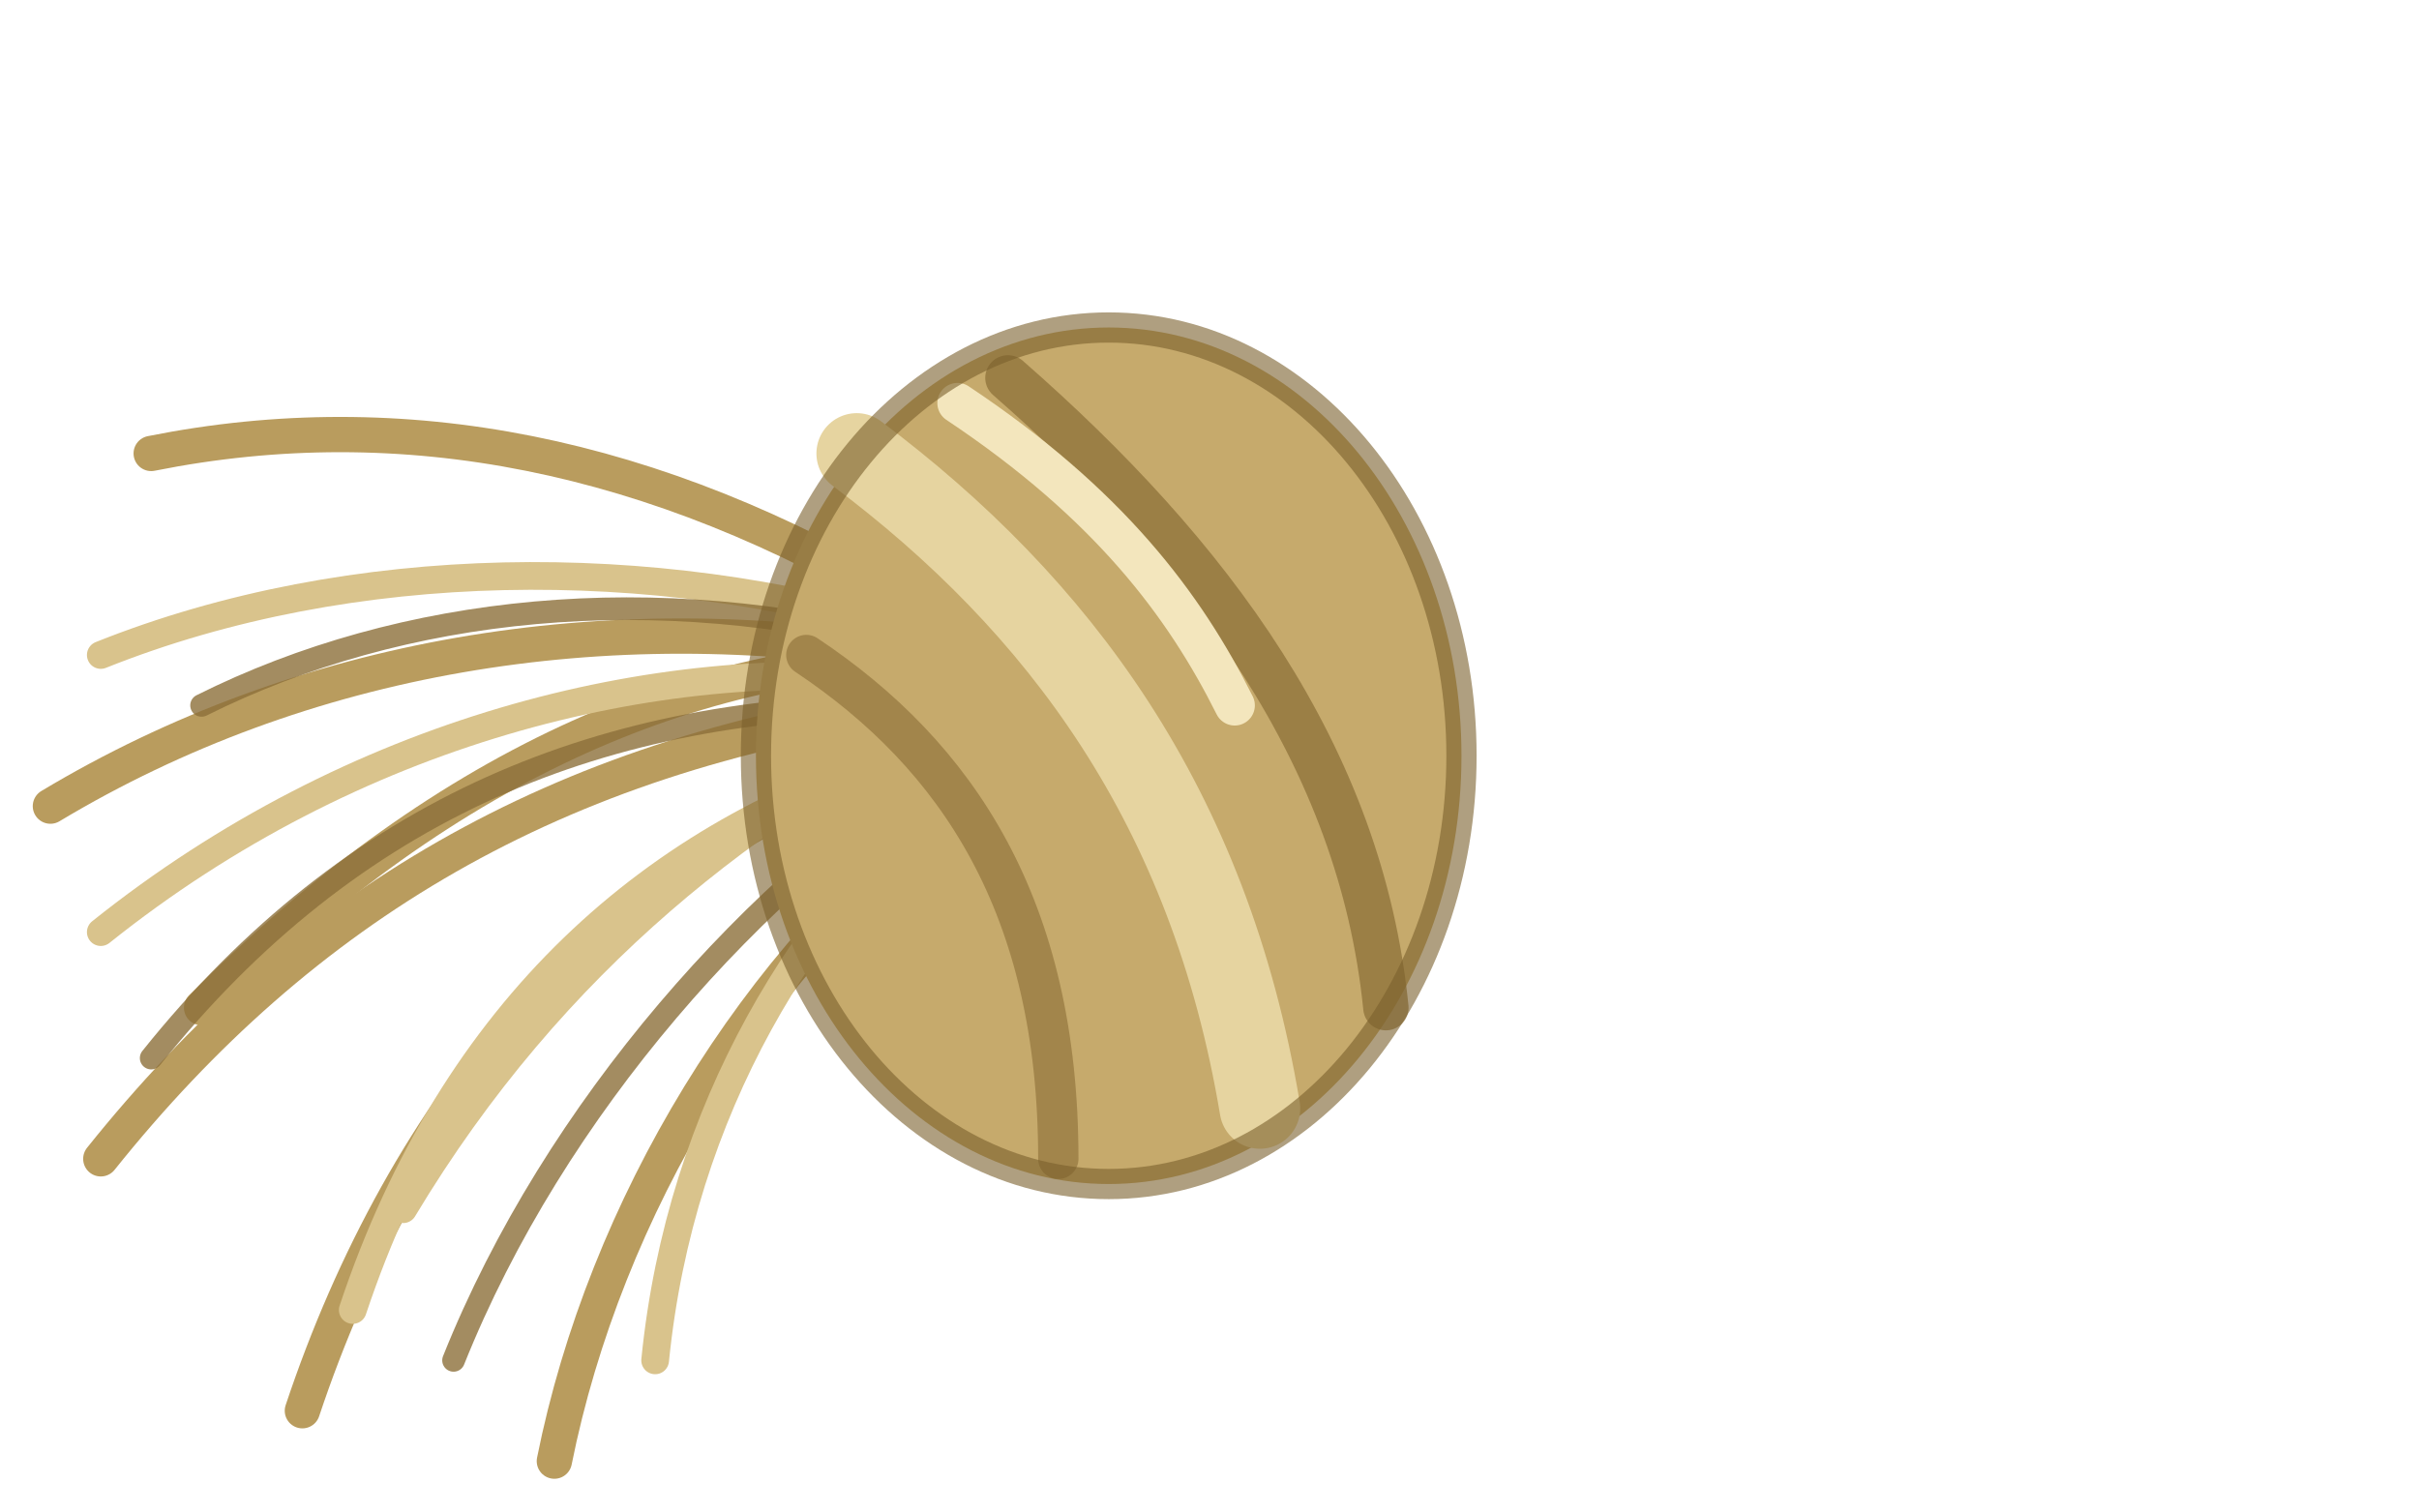
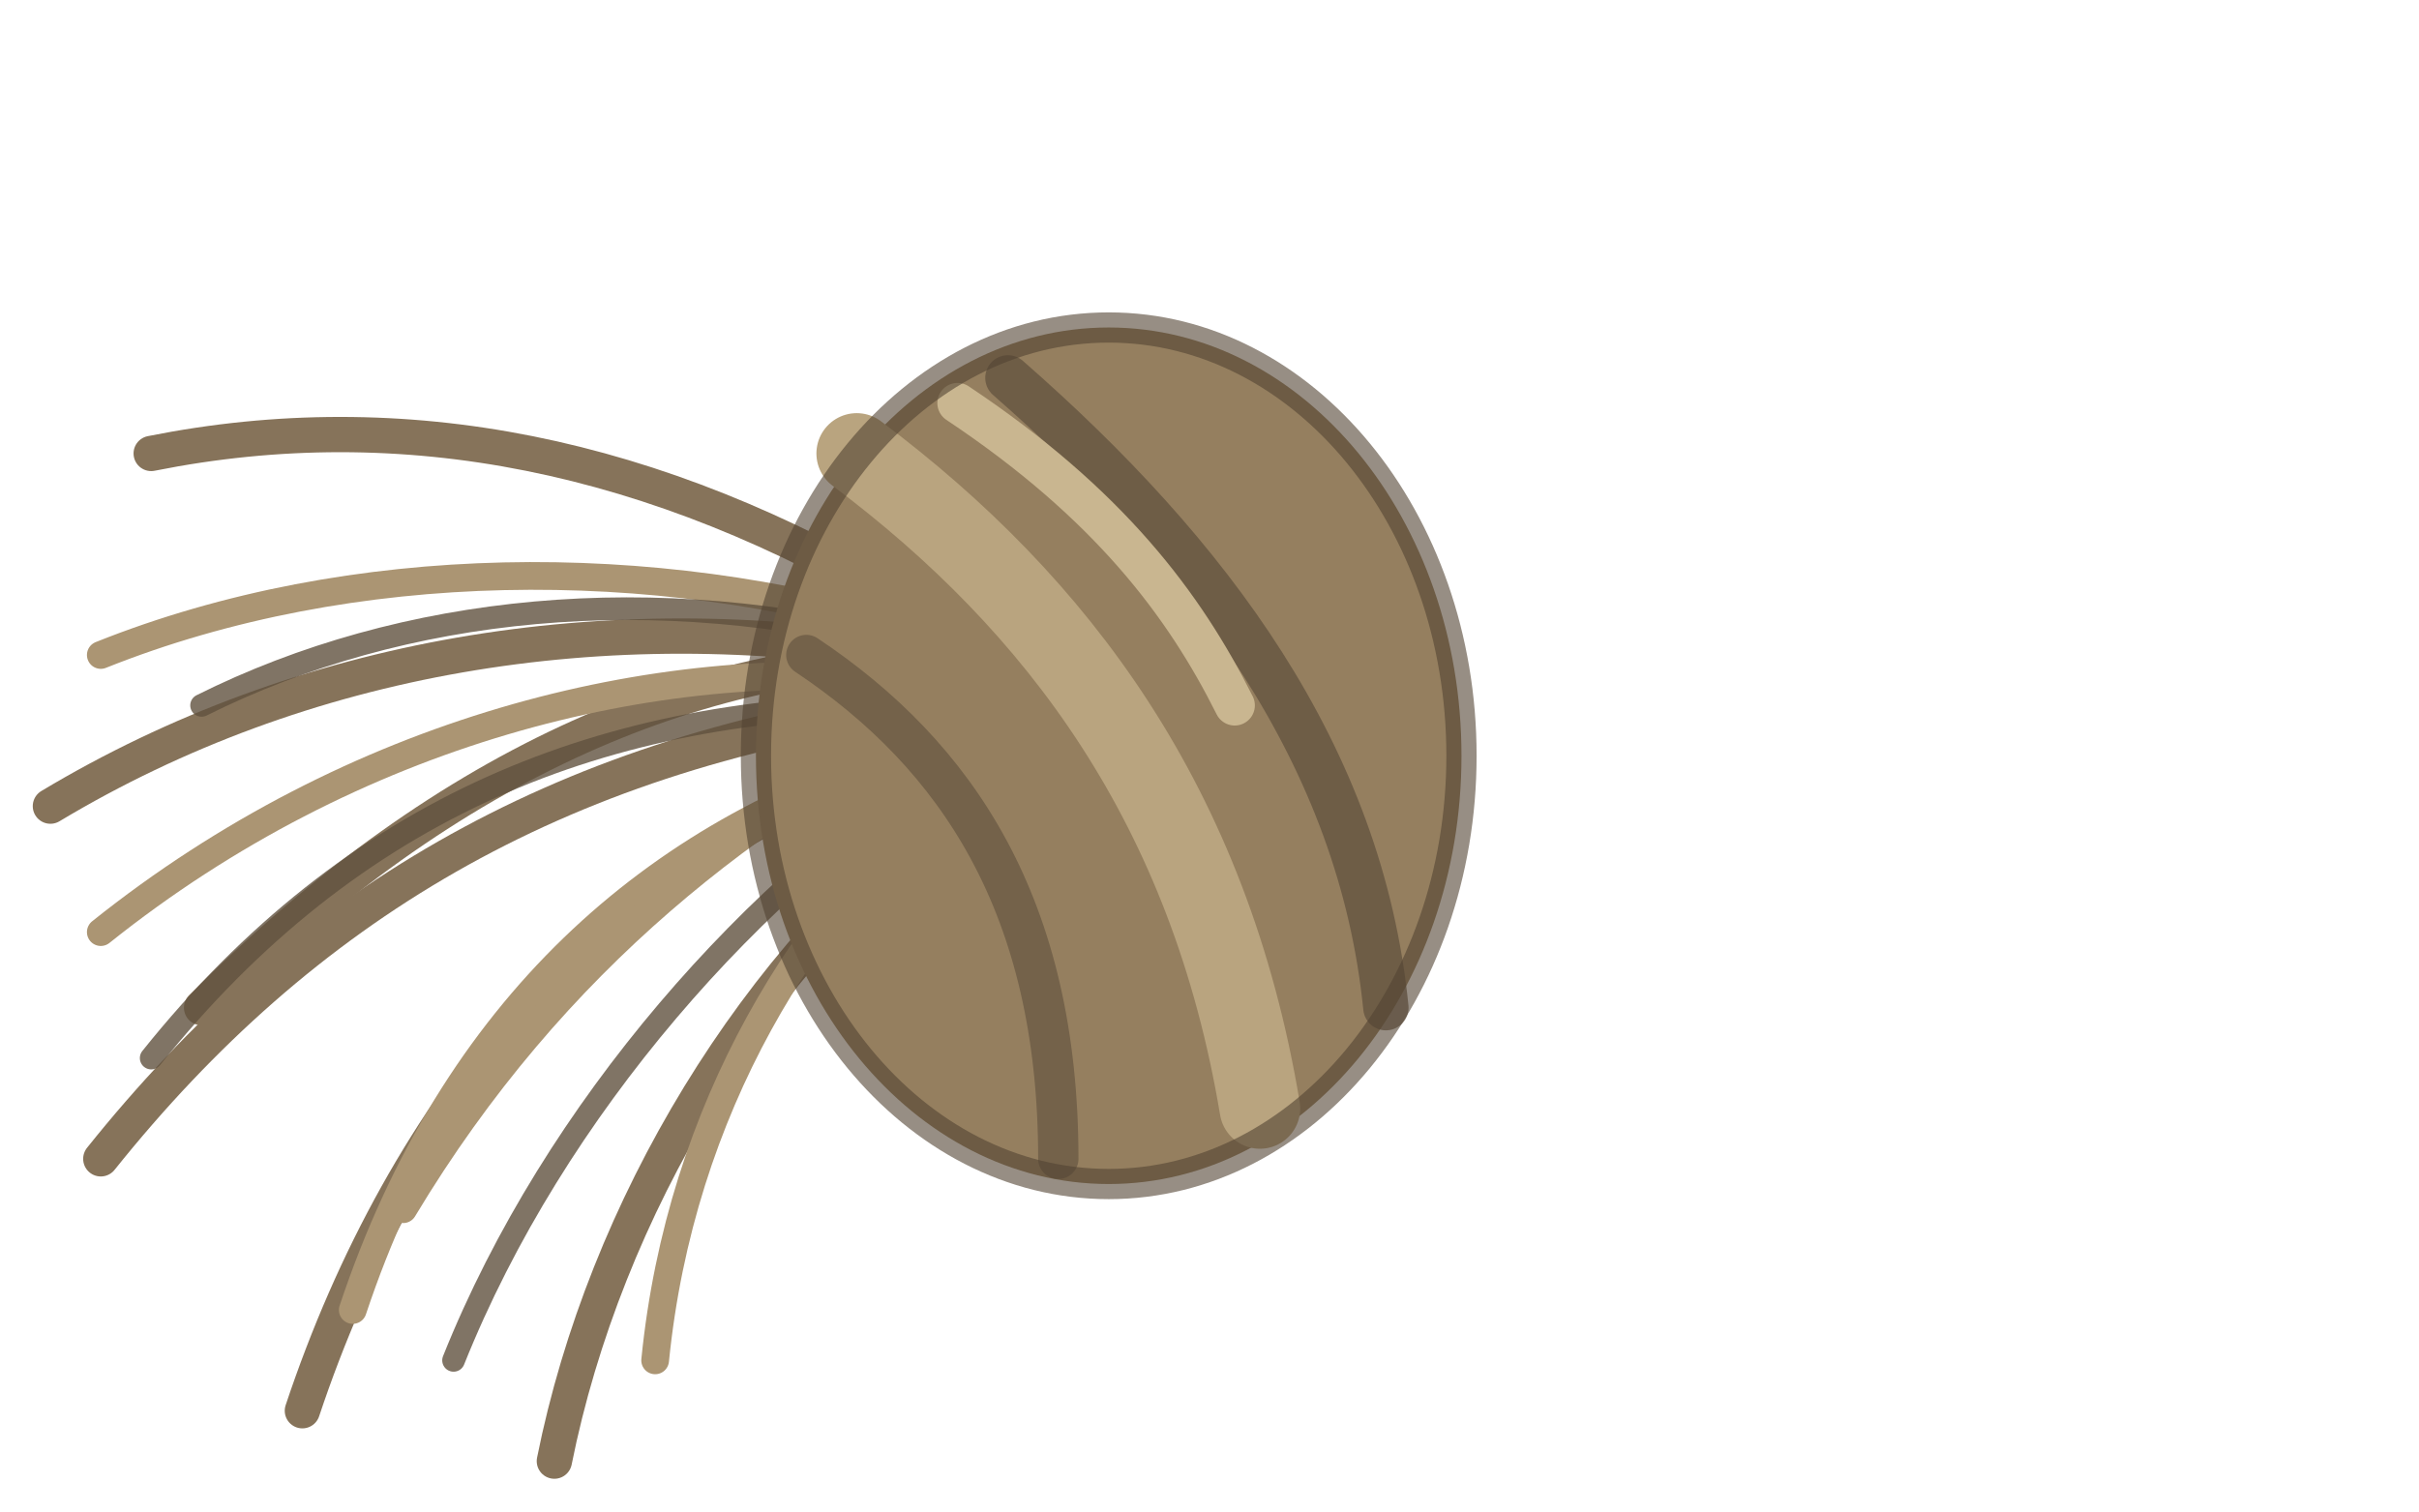
<svg xmlns="http://www.w3.org/2000/svg" viewBox="0 0 48 30" width="48" height="30">
  <g fill="none" stroke-linecap="round">
-     <g stroke="#b99c5e" stroke-width=".7">
+     <g stroke="#86735a" stroke-width=".7">
      <path d="M18 13C12 12 6 13 1 16" />
      <path d="M18 14C11 15 6 18 2 23" />
      <path d="M18 15C12 17 8 22 6 28" />
      <path d="M19 16C15 19 12 24 11 29" />
      <path d="M18 12C13 9 8 8 3 9" />
      <path d="M19 13C14 13 9 15 4 20" />
    </g>
-     <g stroke="#d9c38c" stroke-width=".55">
+     <g stroke="#ab9573" stroke-width=".55">
      <path d="M18 13.5C13 13 7 14.5 2 18.5" />
      <path d="M18 15C13 16.5 9 20 7 26" />
      <path d="M19 15.5C16 18 13.5 22 13 27" />
      <path d="M18 12.5C13 11 7 11 2 13" />
      <path d="M19 14C15 16 11 19 8 24" />
    </g>
-     <g stroke="#8c703a" stroke-width=".45" stroke-opacity=".8">
+     <g stroke="#60513f" stroke-width=".45" stroke-opacity=".8">
      <path d="M18 14C12 14 7 16 3 21" />
      <path d="M19 15C15 17.5 11 22 9 27" />
      <path d="M18 12.8C13 11.5 8 12 4 14" />
    </g>
  </g>
-   <ellipse cx="22" cy="15" rx="7" ry="8.5" fill="#c6aa6c" />
+   <ellipse cx="22" cy="15" rx="7" ry="8.5" fill="#957f5f" />
  <g fill="none" stroke-linecap="round">
-     <path d="M17 9C21 12 24 16 25 22" stroke="#e6d4a0" stroke-width="1.6" />
-     <path d="M20 7.5C24 11 27 15 27.5 20" stroke="#8a6d36" stroke-width=".9" stroke-opacity=".7" />
-     <path d="M16 13C19 15 21 18 21 23" stroke="#8a6d36" stroke-width=".8" stroke-opacity=".6" />
-     <path d="M19 8C22 10 23.5 12 24.5 14" stroke="#f3e6bd" stroke-width=".8" />
+     <path d="M17 9C21 12 24 16 25 22" stroke="#b9a47f" stroke-width="1.6" />
+     <path d="M20 7.5C24 11 27 15 27.5 20" stroke="#5e4f3c" stroke-width=".9" stroke-opacity=".7" />
+     <path d="M16 13C19 15 21 18 21 23" stroke="#5e4f3c" stroke-width=".8" stroke-opacity=".6" />
+     <path d="M19 8C22 10 23.5 12 24.5 14" stroke="#c9b690" stroke-width=".8" />
  </g>
-   <ellipse cx="22" cy="15" rx="7" ry="8.5" fill="none" stroke="#7a5f2c" stroke-width=".6" stroke-opacity=".6" />
+   <ellipse cx="22" cy="15" rx="7" ry="8.5" fill="none" stroke="#524433" stroke-width=".6" stroke-opacity=".6" />
</svg>
